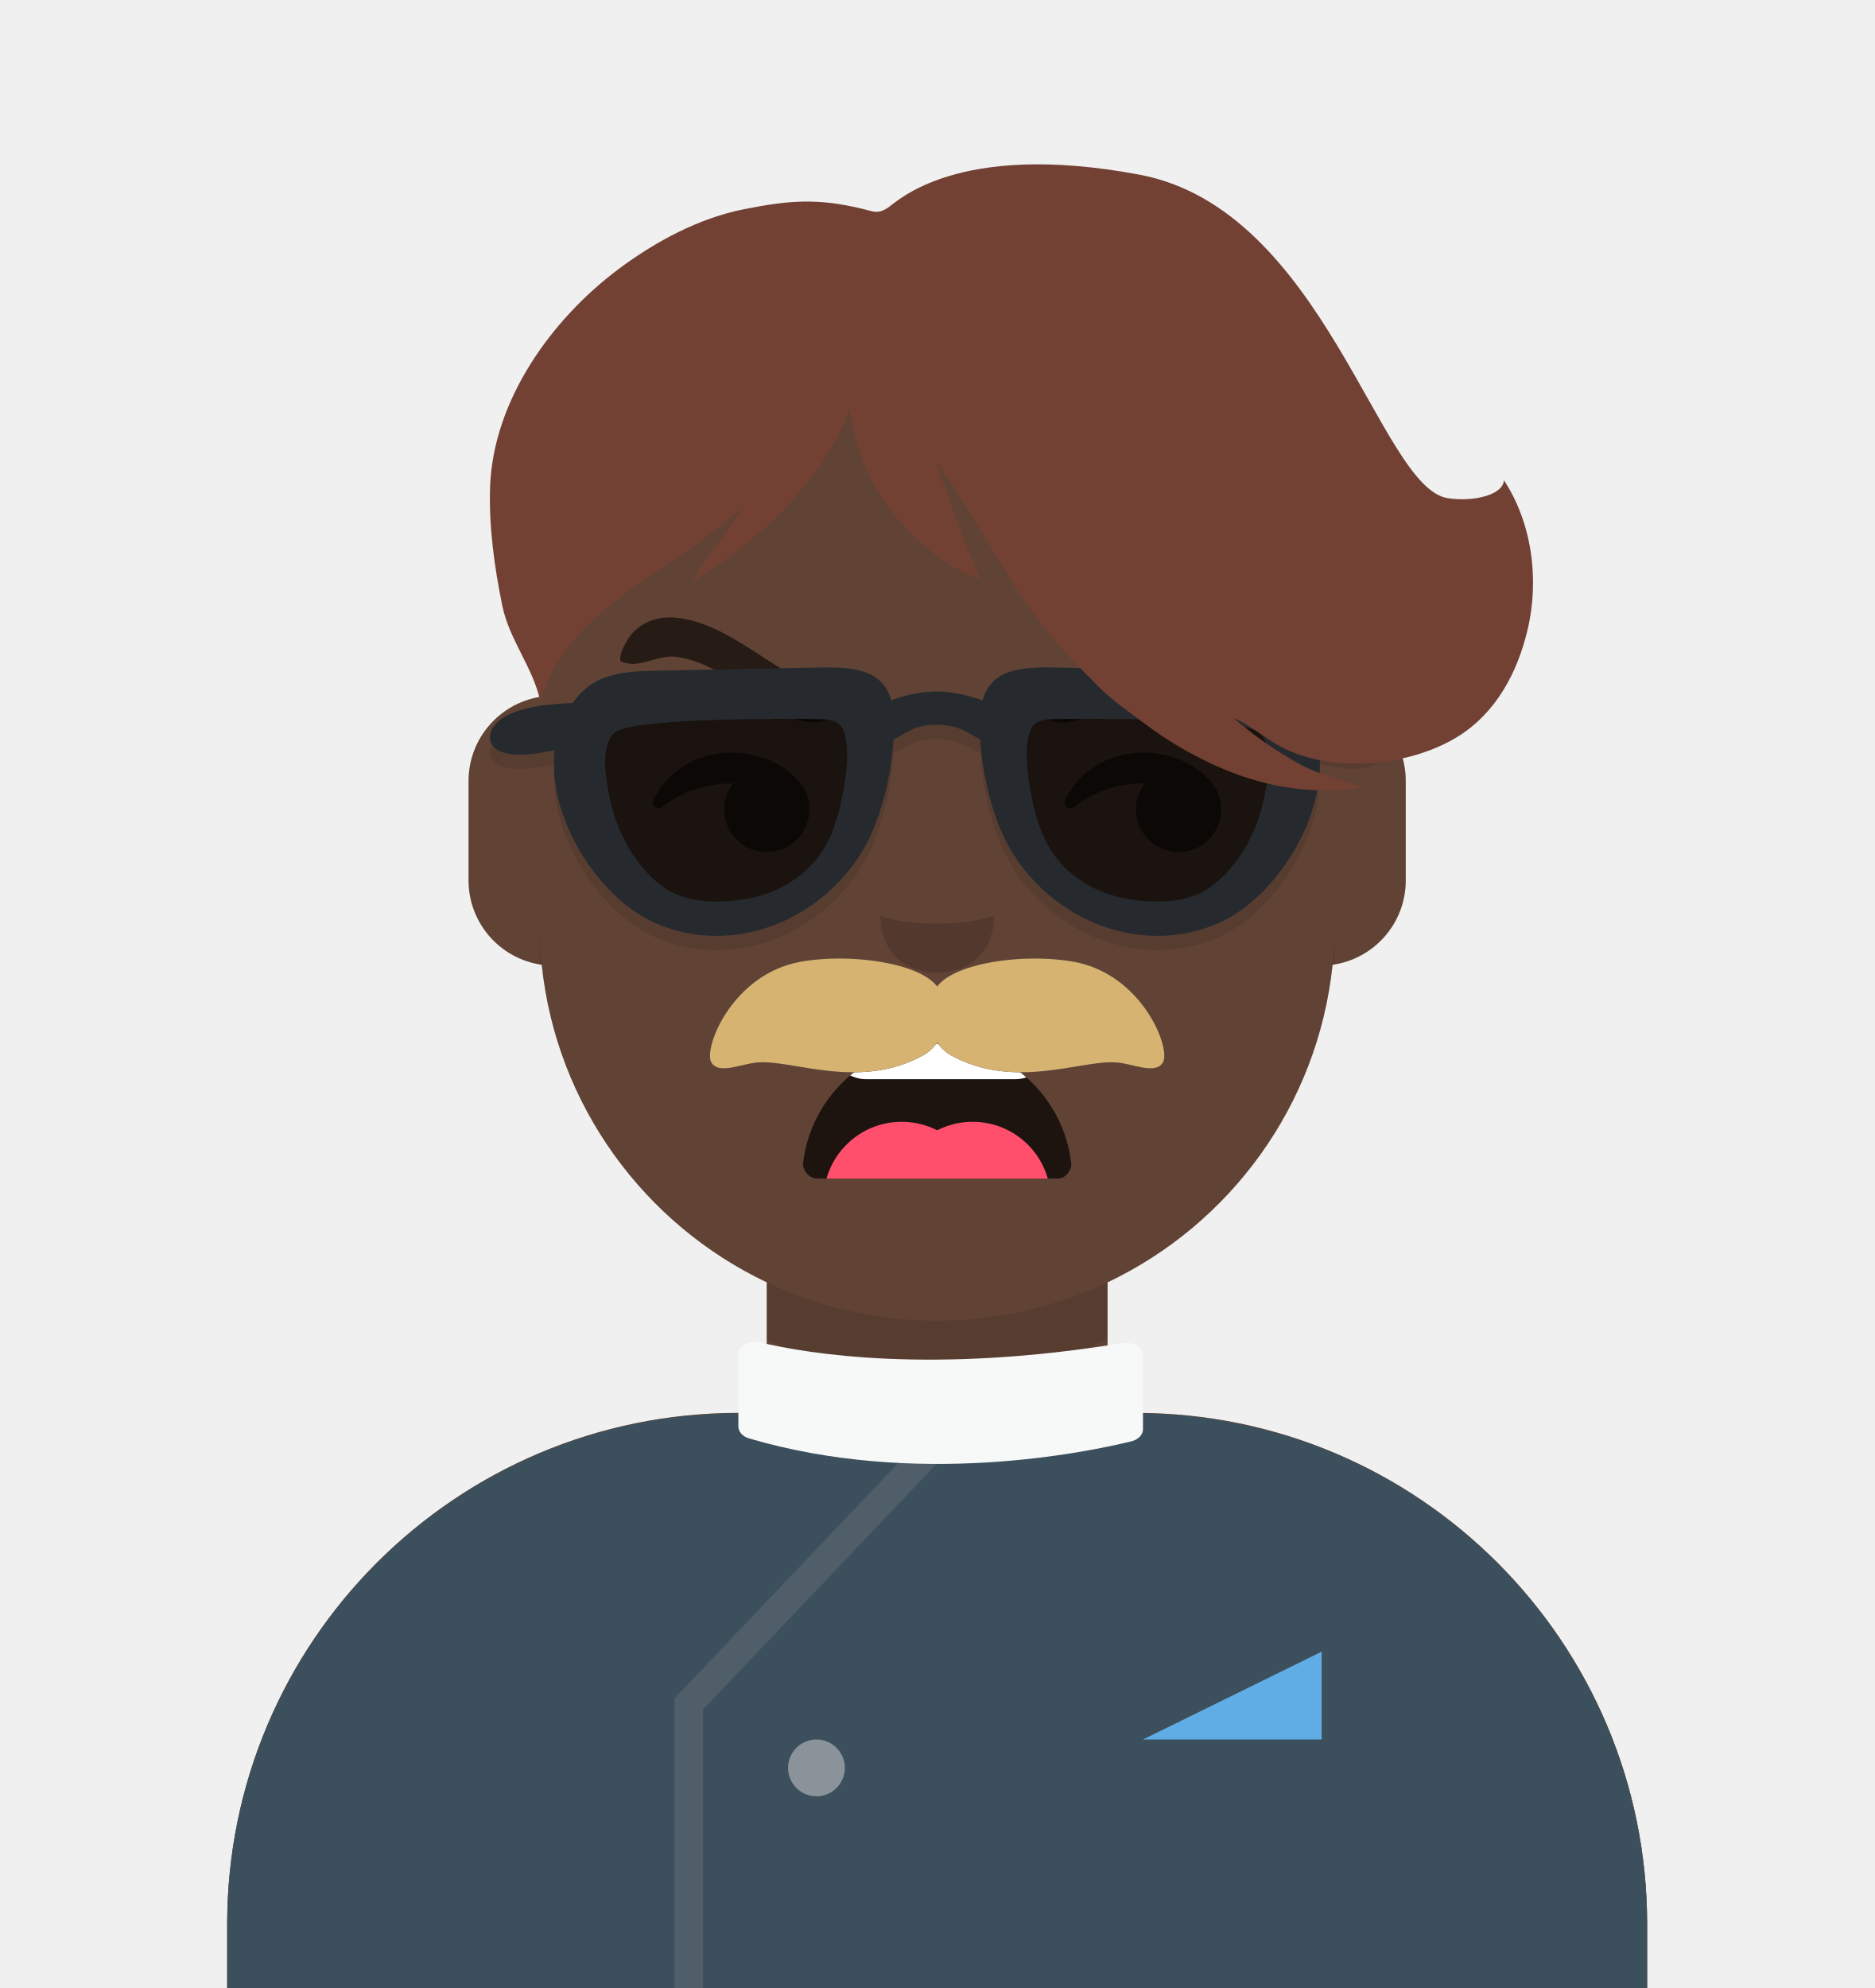
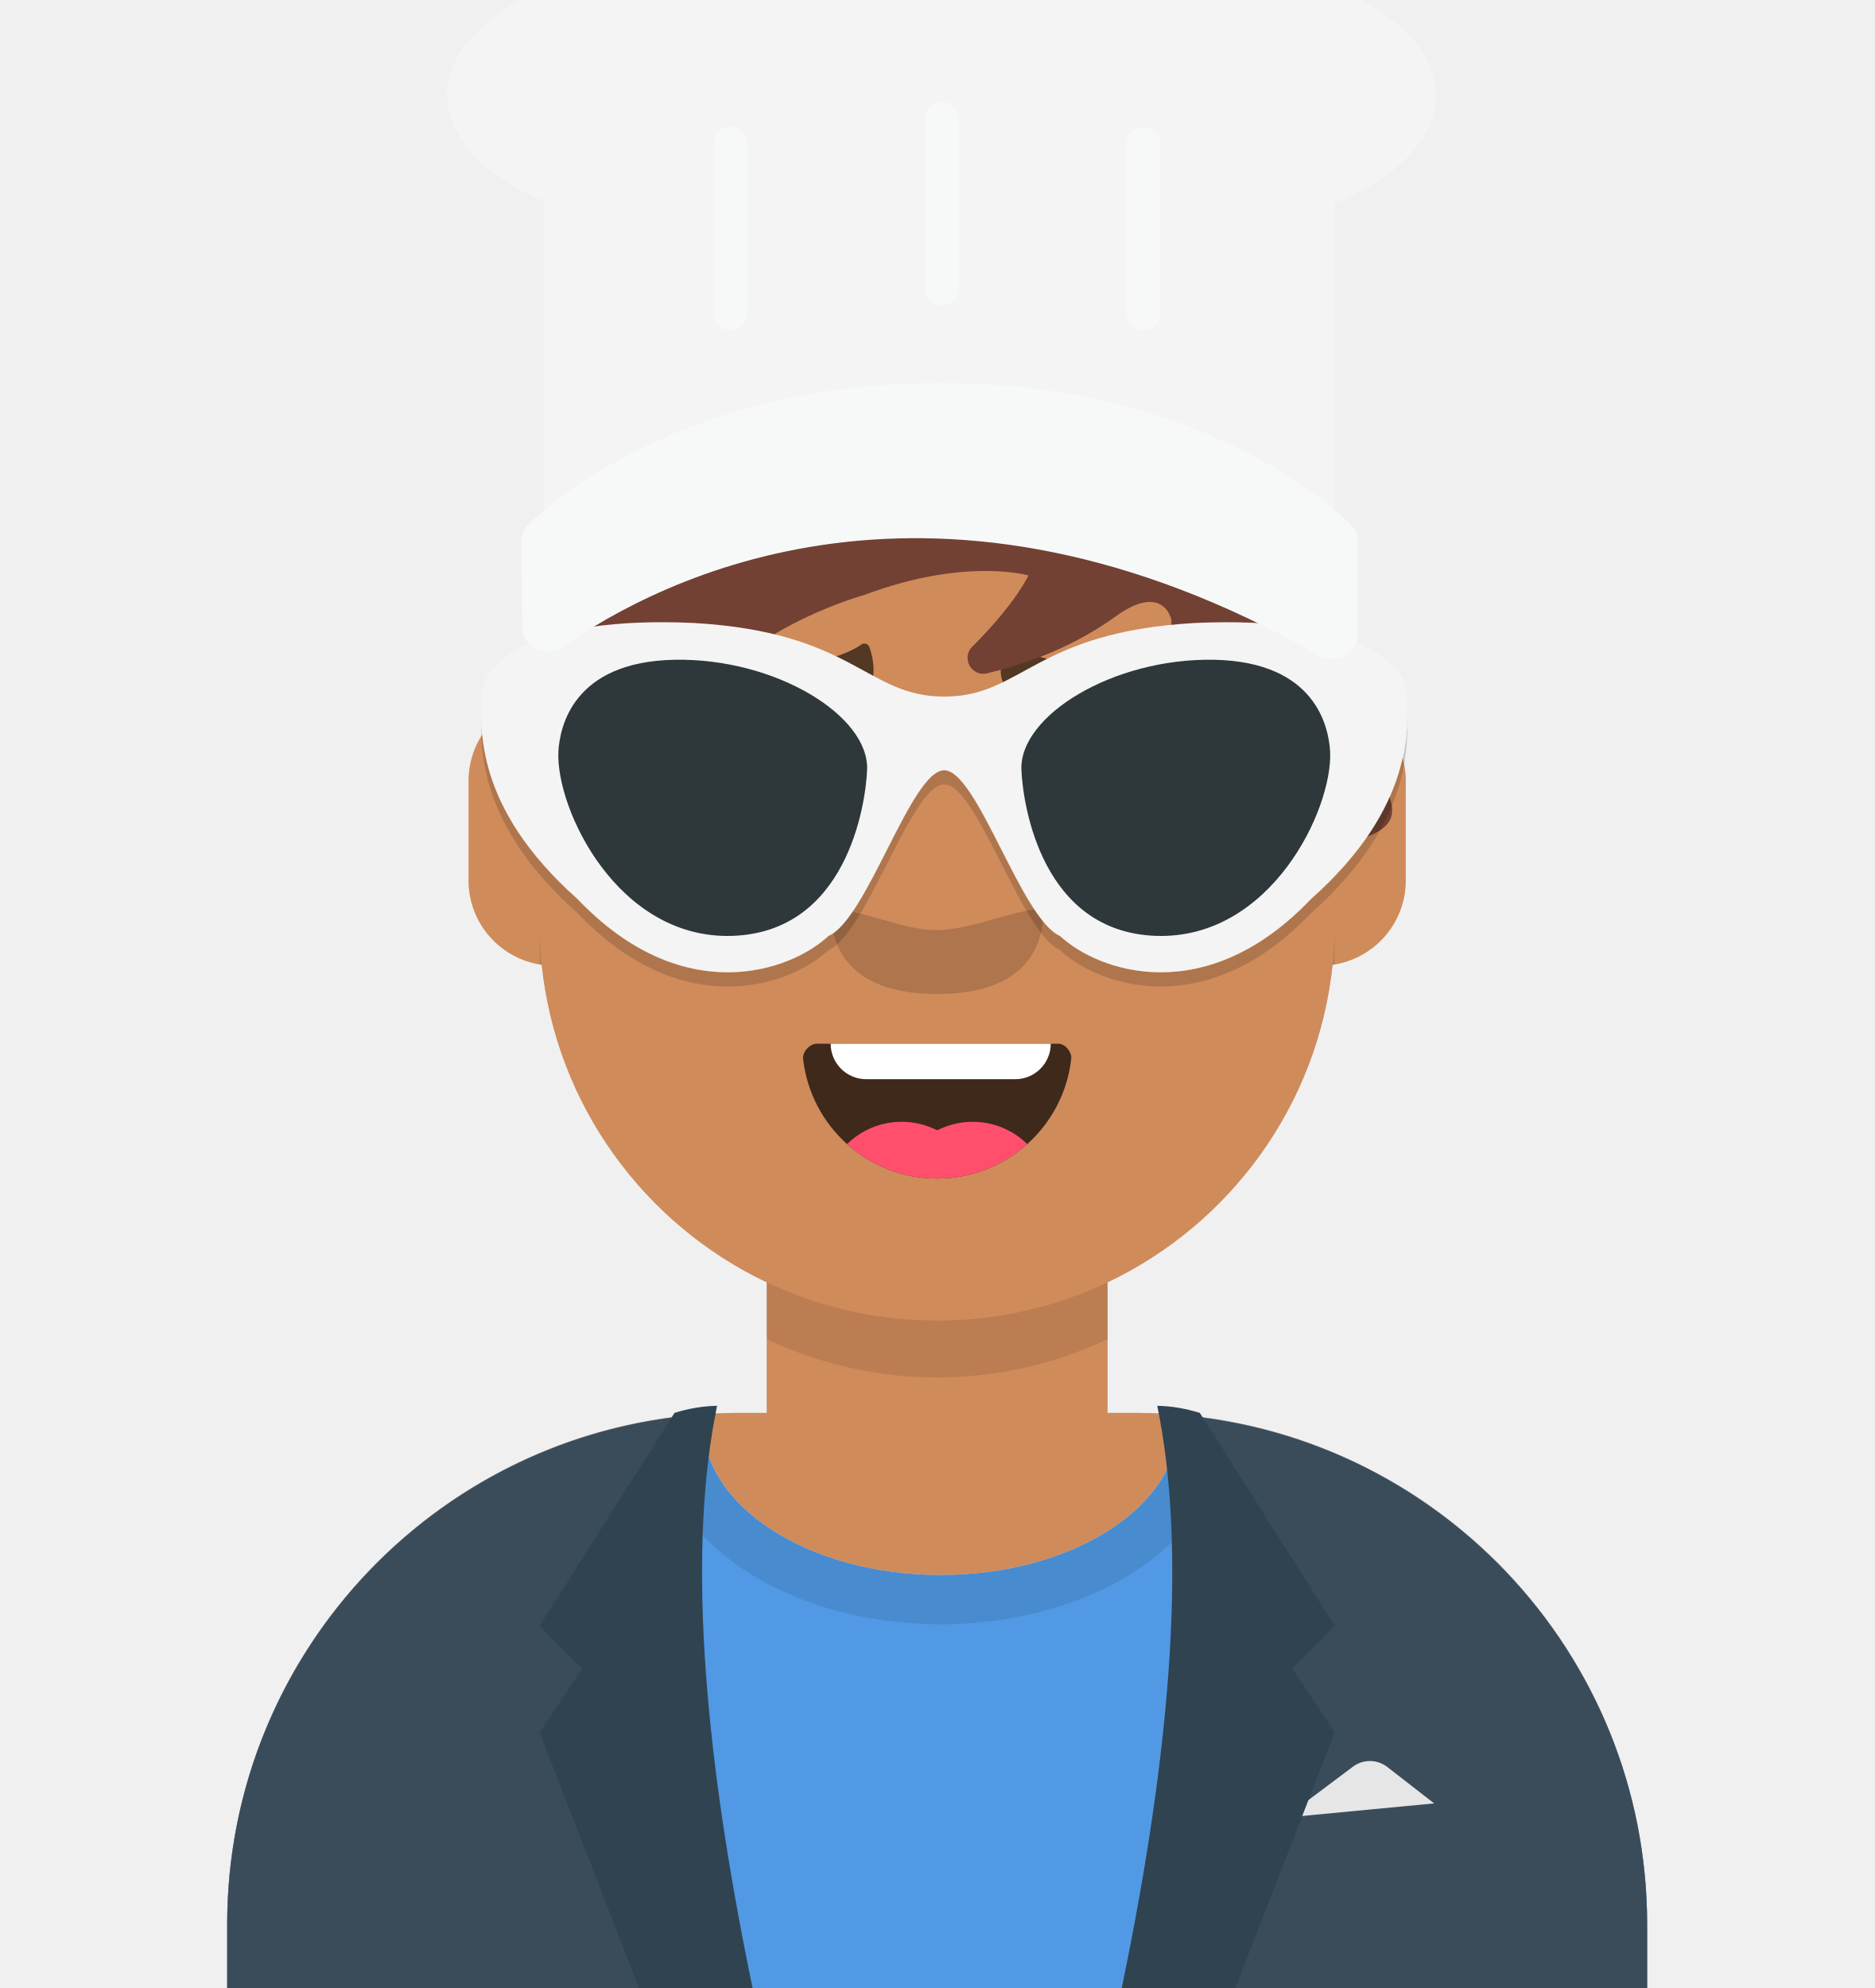
<svg xmlns="http://www.w3.org/2000/svg" xmlns:ns2="http://design.blush" xmlns:xlink="http://www.w3.org/1999/xlink" width="264px" height="280px" viewBox="0 0 264 280" version="1.1">
  <defs>
    <path d="M100,0 C130.928,-5.68137151e-15 156,25.072 156,56 L156.001,62.166 C161.676,63.119 166,68.054 166,74 L166,88 C166,94.052 161.519,99.058 155.694,99.881 C153.628,119.686 141.238,136.422 124.001,144.61 L124,163 L128,163 C167.765,163 200,195.235 200,235 L200,244 L0,244 L0,235 C-4.86974701e-15,195.235 32.235,163 72,163 L76,163 L76,144.611 C58.763,136.422 46.372,119.687 44.305,99.881 C38.481,99.058 34,94.052 34,88 L34,74 C34,68.054 38.325,63.118 44,62.166 L44,56 C44,25.072 69.072,5.68137151e-15 100,0 Z" id="transparent_path-1" />
    <path d="M83,36.348 C83,52.629 105.162,65.828 132.5,65.828 C159.838,65.828 182,52.629 182,36.348 C182,34.985 181.845,33.645 181.544,32.331 C210.784,41.488 232,68.792 232,101.052 L232,110 L32,110 L32,101.052 C32,68.397 53.739,40.82 83.534,32.002 C83.182,33.421 83,34.871 83,36.348 Z" id="transparent_path-3" />
    <rect id="transparent_path-5" x="0" y="0" width="264" height="280" />
    <path d="M74,0 C114.869,0 148,33.131 148,74 L148,84.148 L148,197.608 C135.525,187.237 119.491,181 102,181 L102,181 L98,181 L98,162.611 C115.531,154.283 128.048,137.115 129.791,116.867 C135.569,116.002 140,111.019 140,105 L140,105 L140,92 C140,87.354 137.359,83.324 133.497,81.33 C132.724,81.05 131.952,80.748 131.181,80.426 C130.795,80.32 130.401,80.233 130,80.166 L130,80.166 L130,79.917 C117.224,74.234 104.878,63.071 96.11,47.885 C93.175,42.801 90.831,37.595 89.066,32.397 C80.431,42.941 67.745,53.602 52.342,62.495 C42.778,68.017 33.147,72.291 24,75.266 L24,137.247 C29.602,148.318 38.773,157.278 50,162.611 L50,162.611 L50,181 L46,181 C38.327,181 30.935,182.2 24,184.423 L24,230 C24,244.106 13.569,255.776 0,257.716 L0,74 C0,33.131 33.131,0 74,0 Z" id="transparent_path-7" />
  </defs>
  <g id="transparent_Avataaar/Default" stroke="none" stroke-width="1" fill="none" fill-rule="evenodd">
    <g id="transparent_Body" transform="translate(32, 36)">
      <mask id="transparent_mask-2" fill="white">
        <use xlink:href="#transparent_path-1" />
      </mask>
      <use fill="#D0C6AC" xlink:href="#transparent_path-1" />
-       <g id="transparent_Skin-Color" mask="url(#transparent_mask-2)" fill="#614335">
+       <g id="transparent_Skin-Color" mask="url(#transparent_mask-2)" fill="#D08B5B">
        <g transform="translate(-32, 0)" id="transparent_Color">
          <rect x="0" y="0" width="264" height="244" />
        </g>
      </g>
      <path d="M44,94 C44,124.928 69.072,150 100,150 C130.928,150 156,124.928 156,94 L156,94 L156,102 C156,132.928 130.928,158 100,158 C69.072,158 44,132.928 44,102 Z" id="transparent_Neck-Shadow" fill-opacity="0.1" fill="#000000" mask="url(#transparent_mask-2)" />
    </g>
    <g id="transparent_Clothing" transform="translate(0, 170)">
-       <g id="chef_Clothing/Chef" stroke="none" stroke-width="1" fill="none" fill-rule="evenodd">
-         <path d="M104,29.052 L160,29.052 C199.765,29.052 232,61.287 232,101.052 L232,110 L232,110 L32,110 L32,101.052 C32,61.287 64.235,29.052 104,29.052 Z" id="chef_Fabric-Color" fill="#3C4F5C" />
-         <polyline id="chef_Path-10" stroke-opacity=".206" stroke="#979797" stroke-width="4" points="136 29 97 70 97 110" />
-         <path d="M107.127,19.085 C113.854,20.684 131.291,23.563 158.064,19.173 C159.566,18.927 160.991,19.777 160.991,20.92 L160.991,31.308 C160.991,32.08 160.333,32.765 159.346,33.007 C152.963,34.571 129.018,39.529 105.502,32.59 C104.591,32.32 104,31.652 104,30.924 L104,20.795 C104,19.585 105.577,18.717 107.127,19.085" id="chef_Fill-1" fill="#F7F9F9" />
-         <circle id="chef_Oval" fill-opacity=".502" fill="#D8D8D8" cx="115" cy="79" r="4" />
-         <polygon id="chef_Path-11" fill="#60ADE6" points="160.991 75 186.161 62.628 186.161 75" ns2:color="Top-500" />
+       <defs>
+         <path d="M67,1.348 C67,13.211 81.998,22.828 100.5,22.828 C119.002,22.828 134,13.211 134,1.348 C134,0.995 133.987,0.644 133.96,0.295 C170.936,3.325 200,34.294 200,72.052 L200,81 L0,81 L0,72.052 C-4.66584974e-15,33.952 29.593,2.764 67.047,0.219 C67.015,0.595 67,0.97 67,1.348 Z" id="blazer_shirt_path-1" />
+       </defs>
+       <g id="blazer_shirt_Clothing/Blazer-+-Shirt" stroke="none" stroke-width="1" fill="none" fill-rule="evenodd">
+         <g id="blazer_shirt_Shirt" transform="translate(32, 29)">
+           <mask id="blazer_shirt_mask-2" fill="white">
+             <use xlink:href="#blazer_shirt_path-1" />
+           </mask>
+           <use id="blazer_shirt_Clothes" fill="#E6E6E6" xlink:href="#blazer_shirt_path-1" />
+           <g id="blazer_shirt_Fabric-Color" mask="url(#blazer_shirt_mask-2)" fill="#5199E4">
+             <g transform="translate(-32, -29)" id="blazer_shirt_🖍Color">
+               <rect x="0" y="0" width="264" height="110" />
+             </g>
+           </g>
+           <g id="blazer_shirt_Shadowy" opacity="0.6" mask="url(#blazer_shirt_mask-2)" fill="#000000" fill-opacity="0.16">
+             <g transform="translate(60, -25)" id="blazer_shirt_Hola-👋🏼">
+               <ellipse cx="40.5" cy="27.848" rx="39.635" ry="26.914" />
+             </g>
+           </g>
+         </g>
+         <g id="blazer_shirt_Blazer" transform="translate(32, 28)">
+           <path d="M64,40.5 C64,55.709 65.961,69.921 69.362,82.001 L0,82 L0,73.052 C-4.73779789e-15,34.365 30.512,2.804 68.785,1.122 C65.74,12.731 64,26.173 64,40.5 Z M200,73.052 L200,82 L131.638,82.001 C135.039,69.921 137,55.709 137,40.5 C137,26.194 135.265,12.771 132.229,1.174 C170.025,3.363 200,34.707 200,73.052 Z" id="blazer_shirt_Saco" fill="#3A4C5A" />
+           <path d="M149,58 L158.556,50.833 C159.999,49.751 161.988,49.768 163.412,50.876 L170,56 L170,56 L149,58 Z" id="blazer_shirt_Pocket-hanky" fill="#E6E6E6" />
+           <path d="M69,0 C65,19.333 66.667,46.667 74,82 L58,82 L44,46 L50,37 L44,31 L63,1 C65.028,0.369 67.028,0.036 69,0 Z" id="blazer_shirt_Wing" fill="#2F4351" />
+           <path d="M151,0 C147,19.333 148.667,46.667 156,82 L140,82 L126,46 L132,37 L126,31 L145,1 C147.028,0.369 149.028,0.036 151,0 Z" id="blazer_shirt_Wing" fill="#2F4351" transform="translate(141, 41) scale(-1, 1) translate(-141, -41) " />
+         </g>
      </g>
    </g>
    <g id="transparent_Face" transform="translate(76, 82)" fill="#000000">
      <g id="transparent_Mouth" transform="translate(2, 52)">
        <defs>
-           <path d="M35.118,15.128 C36.176,24.62 44.226,32 54,32 C63.804,32 71.874,24.574 72.892,15.04 C72.974,14.273 72.117,13 71.043,13 C56.149,13 44.738,13 37.087,13 C36.007,13 35.012,14.178 35.118,15.128 Z" id="concerned_path-1" />
+           <path d="M35.118,15.128 C36.176,24.62 44.226,32 54,32 C63.804,32 71.874,24.574 72.892,15.04 C72.974,14.273 72.117,13 71.043,13 C56.149,13 44.738,13 37.087,13 C36.007,13 35.012,14.178 35.118,15.128 Z" id="smile_path-1" />
        </defs>
-         <g id="concerned_Mouth/Concerned" stroke="none" stroke-width="1" fill="none" fill-rule="evenodd">
-           <mask id="concerned_mask-2" fill="white">
-             <use xlink:href="#concerned_path-1" transform="translate(54.00364, 22.5) scale(1, -1) translate(-54.00364, -22.5)" />
+         <g id="smile_Mouth/Smile" stroke="none" stroke-width="1" fill="none" fill-rule="evenodd">
+           <mask id="smile_mask-2" fill="white">
+             <use xlink:href="#smile_path-1" />
          </mask>
-           <use id="concerned_Mouth" fill-opacity="0.7" fill="#000000" transform="translate(54.00364, 22.5) scale(1, -1) translate(-54.00364, -22.5)" xlink:href="#concerned_path-1" />
-           <path d="M44,2 L65,2 C67.761,2 70,4.239 70,7 L70,13 C70,15.761 67.761,18 65,18 L44,18 C41.239,18 39,15.761 39,13 L39,7 C39,4.239 41.239,2 44,2 Z" id="concerned_Teeth" fill="#FFFFFF" mask="url(#concerned_mask-2)" />
-           <g id="concerned_Tongue" mask="url(#concerned_mask-2)" fill="#FF4F6D">
+           <use id="smile_Mouth" fill-opacity="0.7" fill="#000000" xlink:href="#smile_path-1" />
+           <path d="M44,2 L65,2 C67.761,2 70,4.239 70,7 L70,13 C70,15.761 67.761,18 65,18 L44,18 C41.239,18 39,15.761 39,13 L39,7 C39,4.239 41.239,2 44,2 Z" id="smile_Teeth" fill="#FFFFFF" mask="url(#smile_mask-2)" />
+           <g id="smile_Tongue" mask="url(#smile_mask-2)" fill="#FF4F6D">
            <g transform="translate(38, 24)">
-               <circle id="concerned_friend?" cx="11" cy="11" r="11" />
-               <circle id="concerned_How-you-doing" cx="21" cy="11" r="11" />
+               <circle cx="11" cy="11" r="11" />
+               <circle cx="21" cy="11" r="11" />
            </g>
          </g>
        </g>
      </g>
      <g id="transparent_Nose" transform="translate(28, 40)" fill-opacity="0.16">
-         <g id="small_Nose/Small" stroke="none" stroke-width="1" fill="none" fill-rule="evenodd">
-           <path d="M20,7 C20,12.523 24.047,15 28,15 C31.953,15 36,12.523 36,7 C33.833,7.732 31.141,8.098 27.924,8.098 C24.741,8.098 22.099,7.732 20,7 Z" id="small_Nose" fill-opacity=".16" fill="#000" />
+         <g id="wide_Nose/Wide" stroke="none" stroke-width="1" fill="none" fill-rule="evenodd">
+           <path d="M13,6 C13,12.627 16.828,18 28,18 C39.172,18 43,12.627 43,6 C39.036,6 32.897,9 27.838,9 C23.079,9 17.101,6 13,6 Z" id="wide_Nose" fill-opacity=".16" fill="#000" />
        </g>
      </g>
      <g id="transparent_Eyes" transform="translate(0, 8)">
-         <g id="side_Eyes/Side-😒" stroke="none" stroke-width="1" fill="none" fill-rule="evenodd" fill-opacity="0.6">
-           <path d="M26.998,16 C30.502,16 33.891,17.314 36.018,19.543 C36.764,20.217 37.341,21.076 37.676,22.049 C37.726,22.166 37.772,22.286 37.815,22.407 C37.909,22.67 37.947,22.92 37.94,23.142 C37.979,23.422 38,23.708 38,24 C38,27.314 35.314,30 32,30 C28.686,30 26,27.314 26,24 C26,22.625 26.463,21.358 27.241,20.346 C27.16,20.344 27.079,20.344 26.998,20.344 C23.257,20.344 19.874,21.579 17.438,23.572 C16.547,24.3 15.62,23.558 16.16,22.447 C18.007,18.649 22.164,16 26.998,16 Z" id="side_Eye" fill="#000000" />
-           <path d="M84.998,16 C88.502,16 91.891,17.314 94.018,19.543 C94.764,20.217 95.341,21.076 95.676,22.049 C95.726,22.166 95.772,22.286 95.815,22.407 C95.909,22.67 95.947,22.92 95.94,23.142 C95.979,23.422 96,23.708 96,24 C96,27.314 93.314,30 90,30 C86.686,30 84,27.314 84,24 C84,22.625 84.463,21.358 85.241,20.346 C85.16,20.344 85.079,20.344 84.998,20.344 C81.257,20.344 77.874,21.579 75.438,23.572 C74.547,24.3 73.62,23.558 74.16,22.447 C76.007,18.649 80.164,16 84.998,16 Z" id="side_Eye" fill="#000000" />
+         <g id="happy_Eyes/Happy-😁" stroke="none" stroke-width="1" fill="none" fill-rule="evenodd" fill-opacity="0.6">
+           <path d="M16.16,22.447 C18.007,18.649 22.164,16 26.998,16 C31.814,16 35.959,18.63 37.815,22.407 C38.367,23.529 37.582,24.447 36.791,23.767 C34.34,21.66 30.859,20.344 26.998,20.344 C23.257,20.344 19.874,21.579 17.438,23.572 C16.547,24.3 15.62,23.558 16.16,22.447 Z" id="happy_Squint" fill="#000000" />
+           <path d="M74.16,22.447 C76.007,18.649 80.164,16 84.998,16 C89.814,16 93.959,18.63 95.815,22.407 C96.367,23.529 95.582,24.447 94.791,23.767 C92.34,21.66 88.859,20.344 84.998,20.344 C81.257,20.344 77.874,21.579 75.438,23.572 C74.547,24.3 73.62,23.558 74.16,22.447 Z" id="happy_Squint" fill="#000000" />
        </g>
      </g>
      <g id="transparent_Eyebrow" fill-opacity="0.6">
-         <g id="angry_natural_Eyebrow/Natural/Angry-Natural" stroke="none" stroke-width="1" fill="none" fill-rule="evenodd" fill-opacity="0.6">
-           <path d="M44.857,12.228 C44.858,12.219 44.858,12.219 44.857,12.228 M17.586,7.892 C15.244,8.33 13.087,9.788 12.152,12.099 C11.801,12.967 11.392,14.924 11.708,15.807 C11.828,16.143 12.033,16.101 12.956,16.043 C14.644,15.937 16.933,13.662 18.748,13.256 C21.275,12.69 23.983,13.115 26.496,13.688 C30.811,14.673 36.485,17.788 40.946,16.17 C41.278,16.05 45.621,12.923 44.369,12.277 C43.924,11.907 41.137,12.085 40.622,11.999 C38.228,11.597 35.73,10.935 33.373,10.327 C28.233,9 22.967,6.881 17.586,7.892" id="angry_natural_Eyebrows-The-Web" fill="#000000" transform="translate(28.0947, 12.1275) rotate(17) translate(-28.0947, -12.1275) " />
-           <path d="M100.918,12.209 C100.92,12.2 100.92,12.2 100.918,12.209 M73.586,7.892 C71.244,8.33 69.087,9.788 68.152,12.099 C67.801,12.967 67.392,14.924 67.708,15.807 C67.828,16.143 68.033,16.101 68.956,16.043 C70.644,15.937 72.933,13.662 74.748,13.256 C77.275,12.69 79.983,13.115 82.496,13.688 C86.811,14.673 92.485,17.788 96.946,16.17 C97.278,16.05 101.621,12.923 100.369,12.277 C99.924,11.907 97.137,12.085 96.622,11.999 C94.228,11.597 91.73,10.935 89.373,10.327 C84.233,9 78.967,6.881 73.586,7.892" id="angry_natural_Eyebrows-The-Web" fill="#000000" transform="translate(84.0947, 12.1275) scale(-1, 1) rotate(17) translate(-84.0947, -12.1275) " />
+         <g id="flat_natural_Eyebrow/Natural/Flat-Natural" stroke="none" stroke-width="1" fill="none" fill-rule="evenodd" fill-opacity="0.6">
+           <path d="M38.569,10.702 C33.587,11.238 28.655,11.134 23.656,11.101 C19.823,11.076 15.92,10.689 12.325,12.509 C11.636,12.857 7.877,14.945 8.003,16.011 C8.104,16.863 12.013,18.064 12.717,18.284 C16.428,19.445 19.924,18.928 23.687,18.57 C28.302,18.132 32.914,18.175 37.532,17.874 C40.642,17.672 45.422,16.977 46.829,13.148 C47.253,11.995 46.815,9.734 46.307,8.506 C46.105,8.018 45.563,7.85 45.169,8.149 C43.756,9.222 40.985,10.443 38.569,10.702" id="flat_natural_Fill-10" fill="#000000" transform="translate(27.5, 13.5) rotate(2) translate(-27.5, -13.5) " />
+           <path d="M95.569,10.702 C90.587,11.238 85.655,11.134 80.656,11.101 C76.823,11.076 72.92,10.689 69.325,12.509 C68.636,12.857 64.877,14.945 65.003,16.011 C65.104,16.863 69.013,18.064 69.717,18.284 C73.428,19.445 76.924,18.928 80.687,18.57 C85.302,18.132 89.914,18.175 94.532,17.874 C97.642,17.672 102.422,16.977 103.829,13.148 C104.253,11.995 103.815,9.734 103.307,8.506 C103.105,8.018 102.563,7.85 102.169,8.149 C100.756,9.222 97.985,10.443 95.569,10.702" id="flat_natural_Fill-10" fill="#000000" transform="translate(84.5, 13.5) scale(-1, 1) rotate(2) translate(-84.5, -13.5) " />
        </g>
      </g>
    </g>
    <g id="transparent_Top">
-       <defs>
-         <path d="M198.747,37.856 C193.606,34.024 187.528,30.74 181.188,29.478 C174.741,28.196 170.829,27.885 164.483,29.405 C162.85,29.797 162.299,30.185 160.862,29.257 C159.651,28.474 151.2,19.767 125.442,24.6 C99.407,29.485 91.673,68.675 82.015,70.166 C78.535,70.703 74.234,69.782 74.099,67.639 C70.136,73.673 69.091,81.646 70.772,88.713 C72.219,94.799 75.269,100.517 80.761,103.85 C85.487,106.717 92.02,107.966 97.482,107.437 C99.967,107.197 102.227,106.674 104.514,105.671 C107.273,104.462 109.471,102.28 112.178,101.128 C109.351,103.576 106.275,105.735 103.002,107.546 C101.363,108.453 99.698,109.078 97.889,109.57 C96.653,109.906 94.128,111.051 92.933,110.752 C100.74,112.148 108.093,110.932 115.252,107.589 C118.483,106.081 121.591,104.257 124.443,102.113 C127.276,99.983 130.538,97.806 132.754,95.004 C131.824,96.207 133.451,94.417 133.666,94.198 C134.274,93.578 134.869,92.946 135.453,92.303 C136.455,91.199 137.451,90.075 138.384,88.912 C140.378,86.426 142.235,83.83 143.891,81.109 C145.569,78.353 152.25,67.236 154.266,64.619 C152.361,70.327 150.287,76.037 147.859,81.544 C152.572,80.074 157.143,76 160.154,72.204 C163.546,67.928 165.555,62.936 166.262,57.538 C170.088,67.954 179.047,76.168 188.294,81.833 C186.291,78.103 183.239,74.948 181.242,71.155 C190.433,80.484 205.81,85.048 209.837,98.729 C210.87,93.971 214.19,90.148 215.185,85.296 C216.289,79.907 217.081,74.187 216.906,68.68 C216.509,56.438 208.274,44.957 198.747,37.856 Z" id="shaggy_path-1" />
-       </defs>
-       <g id="shaggy_Top/Short-Hair/Shaggy" stroke="none" stroke-width="1" fill="none" fill-rule="evenodd" transform="translate(-1 0)">
-         <g id="shaggy_Facial-Hair" transform="translate(49, 72)">
+       <g id="chef_cap_Hairstyle/Chef Cap" stroke="none" stroke-width="1" fill="none" fill-rule="evenodd">
+         <path d="M157.154,86.809 C152.875,89.888 146.945,92.981 139.003,94.838 C136.837,95.344 135.362,92.67 136.935,91.097 C139.768,88.265 143.008,84.594 144.867,81.053 C144.867,81.053 136.089,78.463 121.923,83.73 C106.5,88.37 97.829,97.511 93.938,102.726 C92.791,104.264 90.351,103.709 89.981,101.826 C89.183,97.757 86.597,95.606 89.981,89.684 C89.981,89.684 79.139,95.919 78.259,115.878 C78.185,117.558 75.973,118.106 75.105,116.664 C69.725,107.722 67.467,102.903 80.358,82.142 L93.938,72.729 C92.314,74.353 188.329,65.573 188.329,92.453 C188.329,107.226 203.572,114.692 191.329,118.235 C188.329,119.103 174.321,102.531 176.682,92.905 L173.529,96.608 C173.041,98.593 164.978,94.624 164.978,87.228 C164.978,87.228 163.825,82.008 157.154,86.809 Z" id="chef_cap_Fill-1" fill="#724133" ns2:color="Hair-500" />
+         <g id="chef_cap_Facial-Hair" transform="translate(49, 72)" />
+         <g id="chef_cap_Accessory" transform="translate(62, 85)">
          <defs>
-             <path d="M64.721,63.464 C71.838,62.17 81.796,63.646 84.107,67.092 L83.998,66.939 L84.01,66.922 C86.531,63.598 96.277,62.191 103.274,63.464 C112.928,65.221 117.019,75.767 115.78,77.679 C114.655,79.415 111.536,77.774 109.12,77.63 C104.119,77.332 94.948,81.51 86.046,76.689 C85.235,76.25 84.539,75.608 83.998,74.839 C83.457,75.608 82.761,76.25 81.95,76.689 C73.048,81.51 63.877,77.332 58.876,77.63 C56.46,77.774 53.341,79.415 52.216,77.679 C50.977,75.767 55.068,65.221 64.721,63.464 Z" id="moustache_magnum_path-1" />
-           </defs>
-           <g id="moustache_magnum_Facial-Hair/Moustache-Magnum" stroke="none" stroke-width="1" fill="none" fill-rule="evenodd">
-             <mask id="moustache_magnum_mask-2" fill="white">
-               <use xlink:href="#moustache_magnum_path-1" />
-             </mask>
-             <use id="moustache_magnum_Hey..." fill="#28354B" xlink:href="#moustache_magnum_path-1" />
-             <g id="moustache_magnum_Facial-Hair-Color" mask="url(#moustache_magnum_mask-2)" fill="#D6B370">
-               <rect id="moustache_magnum_Color" x="0" y="0" width="168" height="152" />
-             </g>
-           </g>
-         </g>
-         <g id="shaggy_Accessory" transform="translate(62, 86)">
-           <defs>
-             <filter x="-3.2%" y="-10.5%" width="106.3%" height="121.1%" filterUnits="objectBoundingBox" id="sunglasses_filter-1">
+             <filter x="-3.0%" y="-8.0%" width="106.1%" height="116.0%" filterUnits="objectBoundingBox" id="kurt_filter-1">
              <feOffset dx="0" dy="2" in="SourceAlpha" result="shadowOffsetOuter1" />
-               <feColorMatrix values="0 0 0 0 0   0 0 0 0 0   0 0 0 0 0  0 0 0 0.1 0" type="matrix" in="shadowOffsetOuter1" result="shadowMatrixOuter1" />
+               <feColorMatrix values="0 0 0 0 0   0 0 0 0 0   0 0 0 0 0  0 0 0 0.16 0" type="matrix" in="shadowOffsetOuter1" result="shadowMatrixOuter1" />
              <feMerge>
                <feMergeNode in="shadowMatrixOuter1" />
                <feMergeNode in="SourceGraphic" />
              </feMerge>
            </filter>
-             <linearGradient x1="50%" y1="0%" x2="50%" y2="70.506%" id="sunglasses_linearGradient-2">
-               <stop stop-color="#FFFFFF" stop-opacity="0.5" offset="0%" />
-               <stop stop-color="#000000" stop-opacity="0.5" offset="100%" />
-             </linearGradient>
-             <path d="M47.01,6.277 C49.521,6.301 50.708,6.726 51.136,9.392 C51.569,12.092 51.148,15.128 50.648,17.787 C49.886,21.848 48.617,25.826 45.664,28.794 C44.109,30.358 42.212,31.603 40.194,32.454 C39.123,32.906 37.991,33.232 36.86,33.48 C36.529,33.552 33.706,33.948 35.438,33.747 C31.397,34.216 27.013,34.197 23.638,31.579 C19.898,28.678 17.337,24.086 16.211,19.513 C15.552,16.837 14.167,10.437 16.697,8.297 C19.595,5.845 47.01,6.277 47.01,6.277 L47.01,6.277 Z" id="sunglasses_path-3" />
-             <linearGradient x1="50%" y1="0%" x2="50%" y2="100%" id="sunglasses_linearGradient-4">
-               <stop stop-color="#FFFFFF" stop-opacity="0.5" offset="0%" />
-               <stop stop-color="#000000" stop-opacity="0.5" offset="70.506%" />
-             </linearGradient>
-             <path d="M78.919,6.275 C76.408,6.299 75.221,6.724 74.794,9.389 C74.36,12.089 74.782,15.125 75.281,17.784 C76.044,21.845 77.313,25.824 80.265,28.792 C81.821,30.355 83.718,31.601 85.736,32.452 C86.807,32.903 87.939,33.23 89.07,33.477 C89.4,33.549 92.223,33.946 90.492,33.744 C94.533,34.214 98.917,34.195 102.292,31.577 C106.032,28.675 108.593,24.084 109.719,19.511 C110.378,16.834 111.762,10.434 109.233,8.294 C106.335,5.843 78.919,6.275 78.919,6.275 L78.919,6.275 Z" id="sunglasses_path-5" />
          </defs>
-           <g id="sunglasses_Top/_Resources/Sunglasses" stroke="none" stroke-width="1" fill="none" fill-rule="evenodd">
-             <g id="sunglasses_Sunglasses" filter="url(#sunglasses_filter-1)" transform="translate(8, 8)">
-               <g id="sunglasses_shades">
-                 <use fill-opacity="0.7" fill="#000000" xlink:href="#sunglasses_path-3" />
-                 <use fill="url(#linearGradient-2)" style="mix-blend-mode: screen;" xlink:href="#sunglasses_path-3" />
-               </g>
-               <g id="sunglasses_shades">
-                 <use fill-opacity="0.7" fill="#000000" xlink:href="#sunglasses_path-5" />
-                 <use fill="url(#linearGradient-4)" style="mix-blend-mode: screen;" xlink:href="#sunglasses_path-5" />
-               </g>
-               <g id="sunglasses_Glasses" fill="#252C2F">
-                 <path d="M46.249,7.275 C48.621,7.298 49.742,7.692 50.146,10.165 C50.555,12.671 50.157,15.487 49.685,17.955 C48.965,21.723 47.767,25.415 44.978,28.169 C43.508,29.619 41.717,30.775 39.811,31.564 C38.799,31.983 37.73,32.286 36.661,32.516 C36.349,32.583 33.682,32.95 35.318,32.764 C31.501,33.199 27.36,33.182 24.172,30.753 C20.64,28.06 18.22,23.8 17.157,19.556 C16.534,17.073 15.226,11.134 17.616,9.149 C20.353,6.875 46.249,7.275 46.249,7.275 L46.249,7.275 Z M22.218,0.49 C16.777,0.678 13.147,1.634 10.463,7.069 C5.546,17.03 13.963,31.969 23.352,36.039 C34.329,40.799 46.592,35.532 52.396,26.006 C55.469,20.962 57.022,13.323 56.922,7.504 C56.795,0.076 51.607,-0.13 45.509,0.034 L22.218,0.49 Z" id="sunglasses_Frame" />
-                 <path d="M79.681,7.273 C77.309,7.295 76.188,7.689 75.784,10.163 C75.374,12.668 75.772,15.485 76.244,17.952 C76.965,21.72 78.163,25.412 80.952,28.166 C82.421,29.616 84.213,30.772 86.119,31.562 C87.131,31.981 88.2,32.284 89.268,32.513 C89.581,32.58 92.247,32.948 90.612,32.761 C94.429,33.197 98.57,33.179 101.757,30.75 C105.29,28.058 107.709,23.798 108.773,19.554 C109.396,17.071 110.703,11.132 108.314,9.147 C105.576,6.872 79.681,7.273 79.681,7.273 L79.681,7.273 Z M103.712,0.488 C109.152,0.675 112.783,1.632 115.466,7.067 C120.384,17.028 111.967,31.966 102.577,36.037 C91.6,40.797 79.338,35.529 73.534,26.004 C70.461,20.96 68.907,13.321 69.007,7.501 C69.135,0.074 74.323,-0.132 80.421,0.032 L103.712,0.488 Z" id="sunglasses_Frame" />
-                 <path d="M13.197,4.927 C9.785,5.118 5.886,5.164 2.69,6.639 C-0.695,8.201 -1.218,11.739 3.049,12.226 C4.971,12.446 6.895,12.083 8.787,11.745 C10.337,11.468 12.442,11.558 13.906,10.966 C16.636,9.862 16.46,4.74 13.197,4.927" id="sunglasses_Frame" />
-                 <path d="M112.735,4.927 C116.147,5.118 120.046,5.164 123.242,6.639 C126.626,8.201 127.149,11.739 122.882,12.226 C120.961,12.446 119.037,12.083 117.144,11.745 C115.595,11.468 113.49,11.558 112.025,10.966 C109.296,9.862 109.471,4.74 112.735,4.927" id="sunglasses_Frame" />
-                 <path d="M73.109,7.013 C71.163,4.713 66.091,3.385 62.891,3.385 C59.691,3.385 54.768,4.713 52.822,7.013 C51.841,8.172 51.807,9.724 53.508,10.451 C55.626,11.357 57.517,9.714 59.213,8.855 C61.381,7.757 64.712,7.877 66.719,8.855 C68.427,9.688 70.305,11.357 72.423,10.451 C74.124,9.724 74.091,8.172 73.109,7.013" id="sunglasses_Frame" />
-               </g>
+           <g id="kurt_Top/_Resources/Kurt" stroke="none" stroke-width="1" fill="none" fill-rule="evenodd">
+             <g id="kurt_Kurts" filter="url(#kurt_filter-1)" transform="translate(5, 2)" fill-rule="nonzero">
+               <path d="M66,11.111 C54.963,11.111 53.371,2.027 30.671,0.741 C7.986,-0.283 0.815,6.449 0.776,11.111 C0.813,15.404 -0.352,26.561 14.365,39.63 C29.137,55.142 44.27,49.882 49.694,44.815 C55.135,42.473 61.34,21.46 66,21.481 C70.66,21.503 76.865,42.473 82.306,44.815 C87.73,49.882 102.863,55.142 117.635,39.63 C132.352,26.561 131.187,15.404 131.224,11.111 C131.185,6.449 124.014,-0.283 101.329,0.741 C78.629,2.027 77.037,11.111 66,11.111 Z" id="kurt_It!" fill="#F4F4F4" />
+               <path d="M55.129,21.481 C55.51,13.823 42.216,5.642 27.953,5.926 C13.697,6.225 11.842,15.379 11.647,18.889 C11.298,27.022 20.014,45.304 36.106,44.815 C52.197,44.306 54.909,26.534 55.129,21.481 Z" id="kurt_Did" fill="#2F383B" />
+               <path d="M120.353,21.481 C120.734,13.823 107.439,5.642 93.176,5.926 C78.921,6.225 77.065,15.379 76.871,18.889 C76.522,27.022 85.238,45.304 101.329,44.815 C117.421,44.306 120.133,26.534 120.353,21.481 Z" id="kurt_Courtney" fill="#2F383B" transform="translate(98.61177, 25.37037) scale(-1, 1) translate(-98.61177, -25.37037) " />
            </g>
          </g>
        </g>
-         <mask id="shaggy_mask-2" fill="white">
-           <use xlink:href="#shaggy_path-1" />
-         </mask>
-         <use id="shaggy_Shaggy-Hair" fill="" transform="translate(143.4652, 67.23416) scale(-1, 1) translate(-143.4652, -67.23416)" xlink:href="#shaggy_path-1" />
-         <g id="shaggy_Hair-Color" mask="url(#shaggy_mask-2)" fill="#724133" transform="translate(143.4652, 67.23416) scale(-1, 1) translate(-143.4652, -67.23416)">
-           <g transform="translate(1, 0)" id="shaggy_Color">
-             <rect x="0" y="0" width="264" height="280" />
-           </g>
+         <g id="chef_cap_Chef_cap" transform="translate(63, -13)">
+           <path d="M139.227,26.427 C139.227,16.045 123.644,7.629 104.421,7.629 C102.237,7.629 100.103,7.742 98.031,7.95 C91.727,3.142 81.353,-0 69.614,-0 C57.874,-0 47.501,3.142 41.197,7.95 C39.123,7.742 36.99,7.629 34.806,7.629 C15.584,7.629 -0.001,16.045 -0.001,26.427 C-0.001,32.507 5.348,37.909 13.639,41.345 L13.639,85.009 L125.04,85.009 L125.04,41.57 C133.642,38.148 139.227,32.64 139.227,26.427" id="chef_cap_Fill-1" fill="#F4F4F4" />
+           <path d="M16.206,104.153 C30.026,94.449 68.728,74.479 122.859,105.36 C125.255,106.727 128.239,104.999 128.239,102.239 L128.239,89.302 C128.239,88.334 127.849,87.41 127.147,86.743 C122.615,82.443 103.901,66.955 69.438,66.955 C35.017,66.955 16.148,82.404 11.543,86.727 C10.823,87.403 10.428,88.348 10.437,89.335 L10.56,101.231 C10.591,104.117 13.845,105.811 16.206,104.153" id="chef_cap_Fill-4" fill="#F7F9F9" />
+           <path d="M69.634,55.966 L69.634,55.966 C68.315,55.966 67.246,54.897 67.246,53.578 L67.246,29.748 C67.246,28.429 68.315,27.36 69.634,27.36 C70.953,27.36 72.022,28.429 72.022,29.748 L72.022,53.578 C72.022,54.897 70.953,55.966 69.634,55.966" id="chef_cap_Fill-6" fill="#F7F9F9" />
+           <path d="M98.044,59.492 L98.044,59.492 C96.726,59.492 95.656,58.423 95.656,57.104 L95.656,33.274 C95.656,31.955 96.726,30.886 98.044,30.886 C99.363,30.886 100.433,31.955 100.433,33.274 L100.433,57.104 C100.433,58.423 99.363,59.492 98.044,59.492" id="chef_cap_Fill-8" fill="#F7F9F9" />
+           <path d="M39.923,59.492 L39.923,59.492 C38.604,59.492 37.535,58.423 37.535,57.104 L37.535,33.274 C37.535,31.955 38.604,30.886 39.923,30.886 C41.242,30.886 42.311,31.955 42.311,33.274 L42.311,57.104 C42.311,58.423 41.242,59.492 39.923,59.492" id="chef_cap_Fill-10" fill="#F7F9F9" />
        </g>
      </g>
    </g>
  </g>
</svg>
